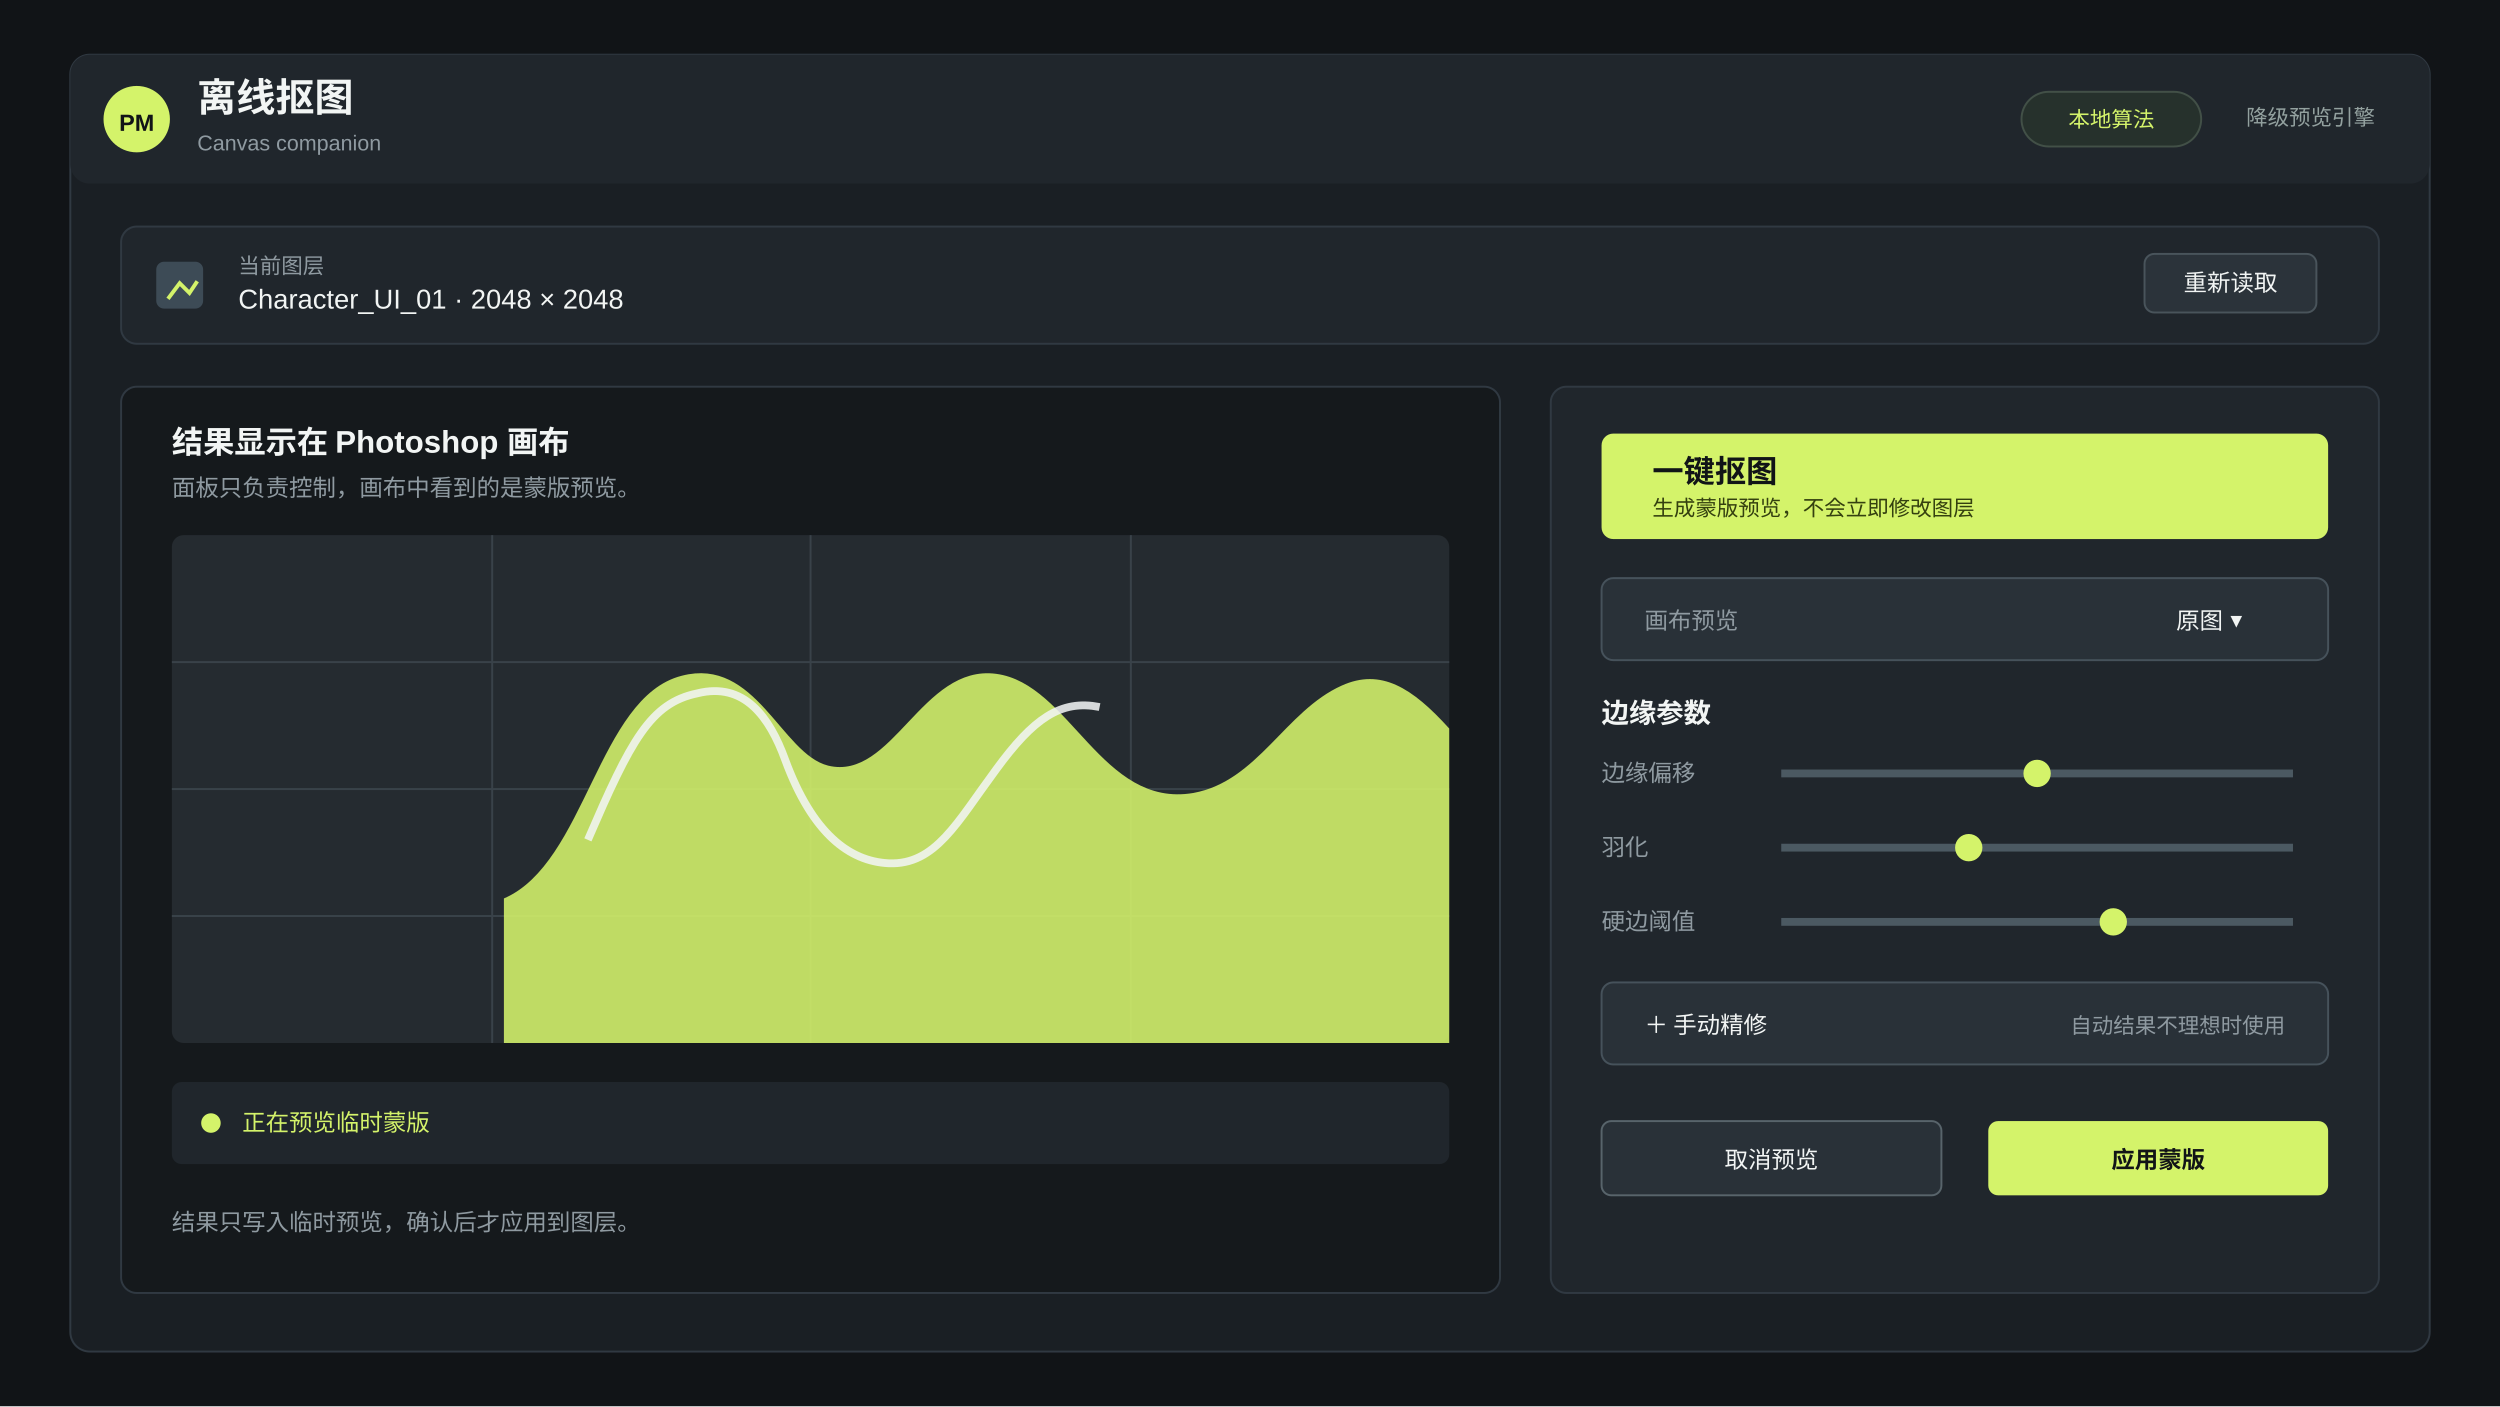
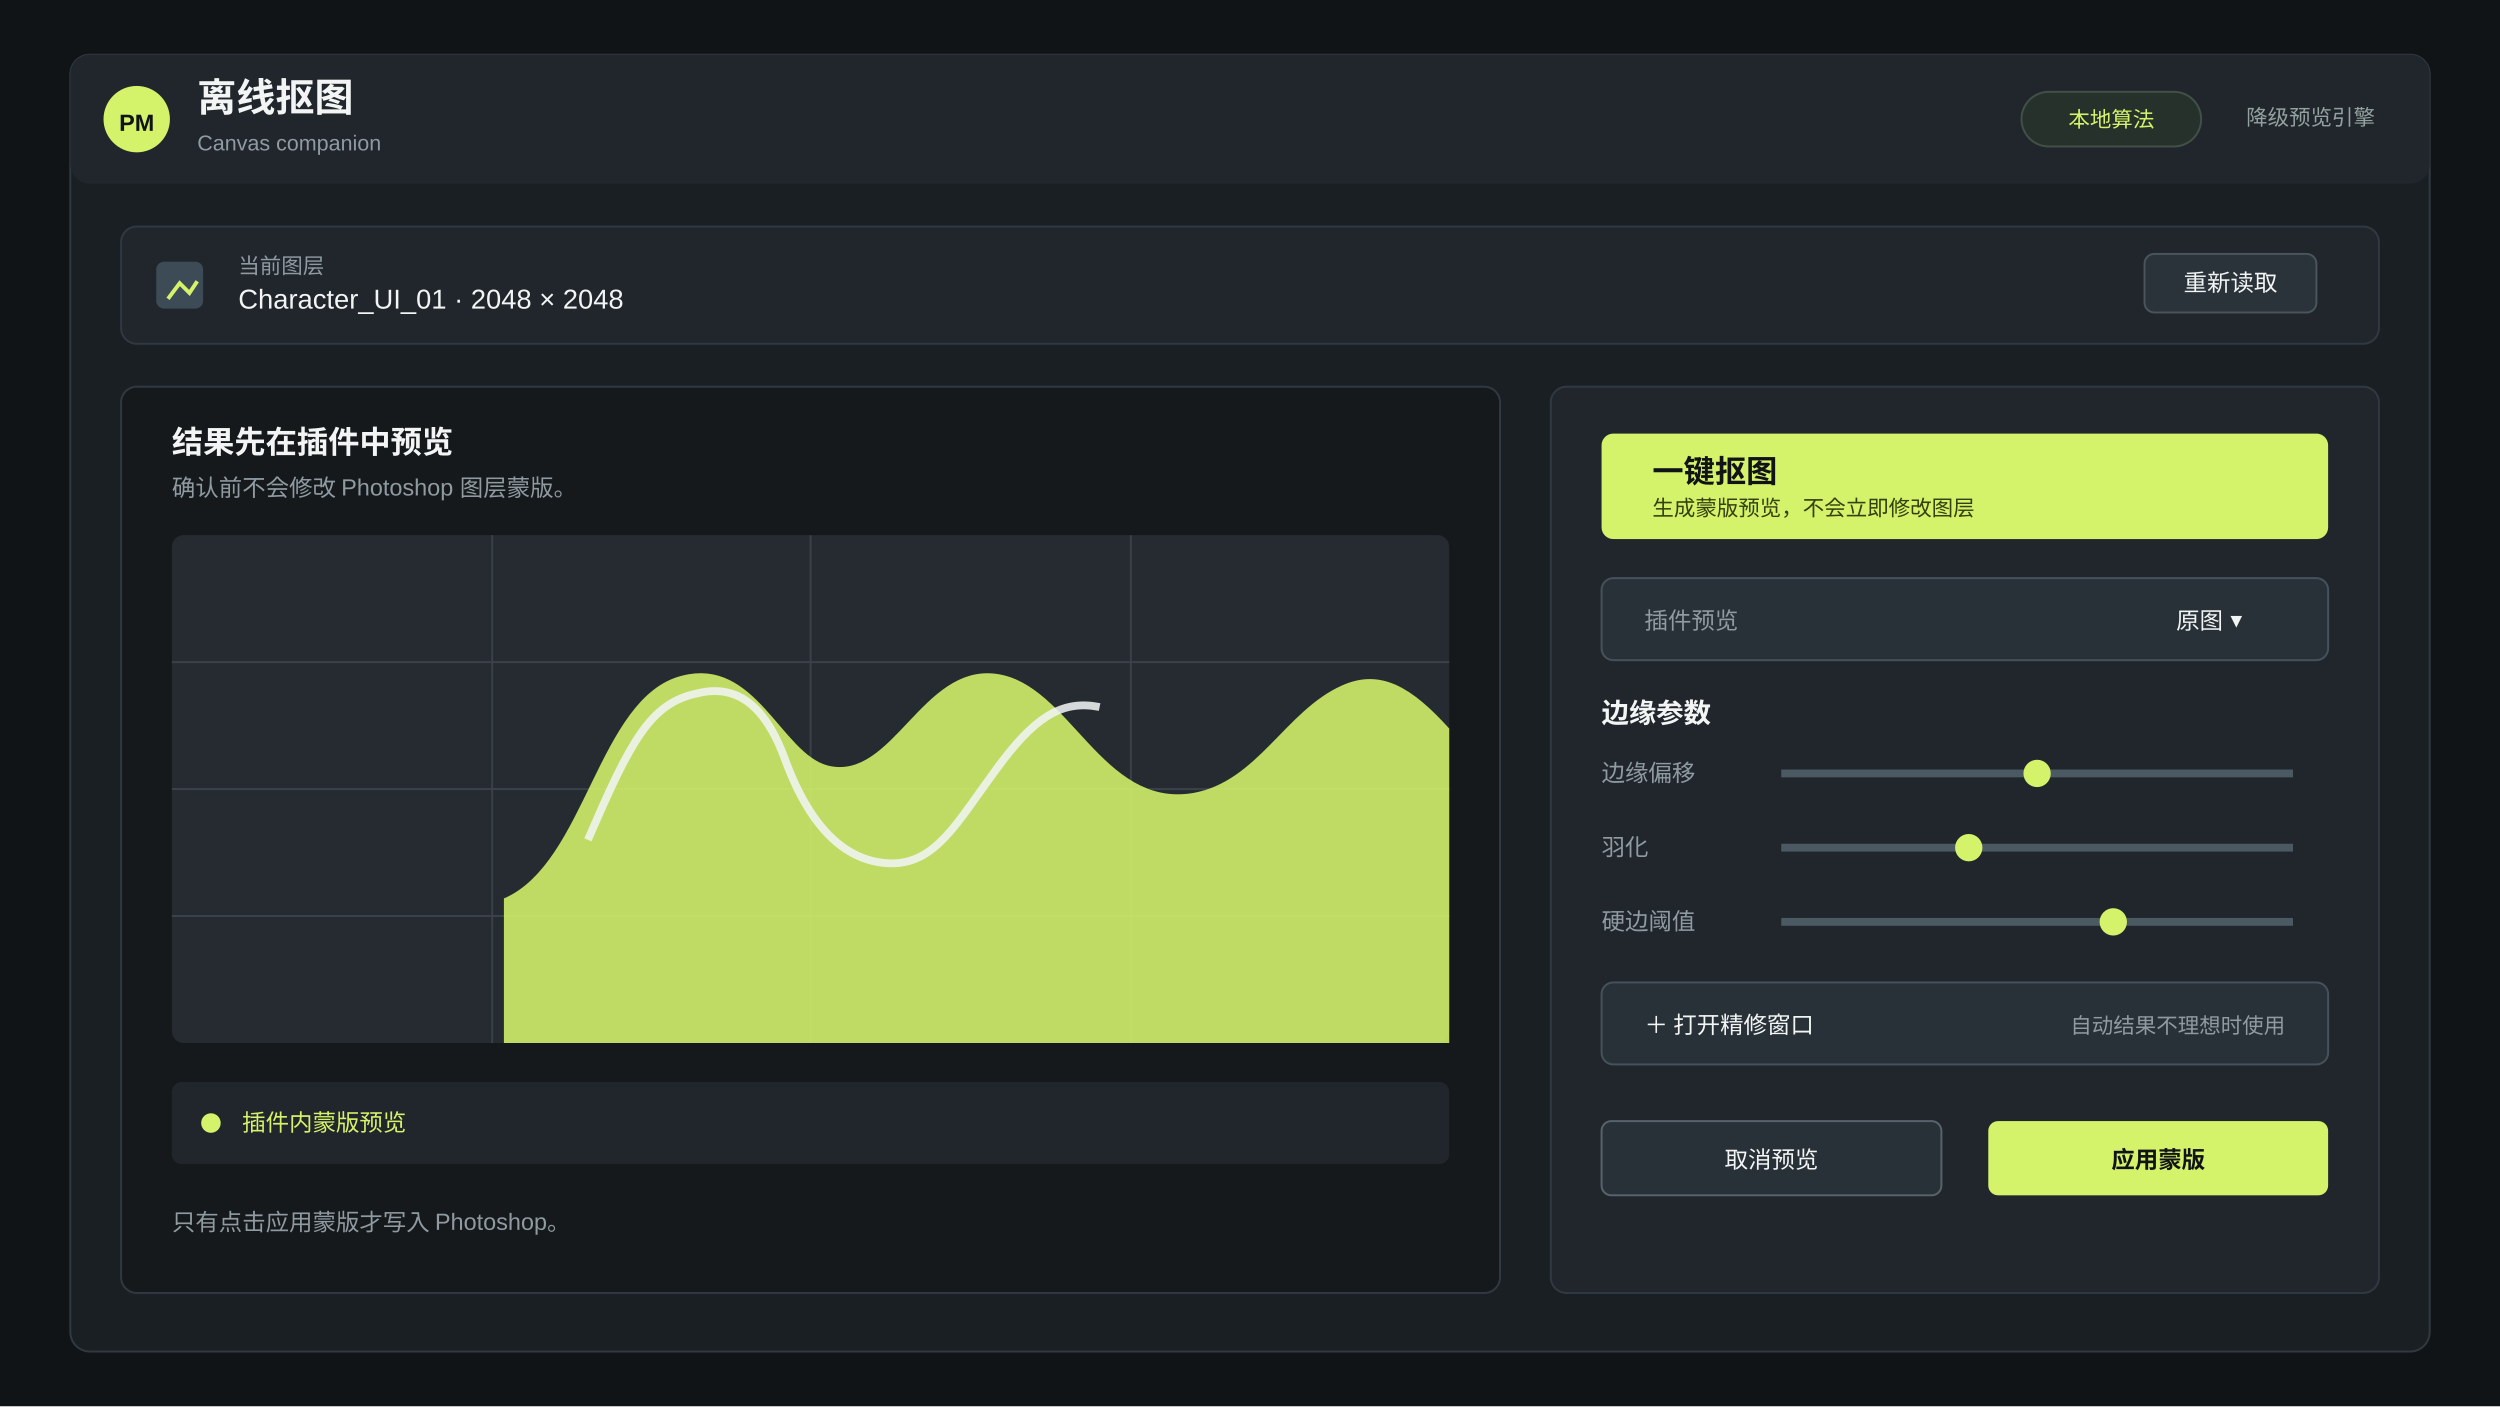
<svg xmlns="http://www.w3.org/2000/svg" width="1280" height="720" viewBox="0 0 1280 720" role="img" aria-labelledby="title desc">
  <rect width="1280" height="720" fill="#111417" />
  <rect x="36" y="28" width="1208" height="664" rx="10" fill="#1a1f24" stroke="#303942" />
  <rect x="36" y="28" width="1208" height="66" rx="10" fill="#20262c" />
  <circle cx="70" cy="61" r="17" fill="#d4f36a" />
  <text x="70" y="67" text-anchor="middle" font-family="Arial, sans-serif" font-size="12" font-weight="700" fill="#111417">PM</text>
  <text x="101" y="57" font-family="Arial, sans-serif" font-size="20" font-weight="700" fill="#f2f5f4">离线抠图</text>
  <text x="101" y="77" font-family="Arial, sans-serif" font-size="11" fill="#8f9aa1">Canvas companion</text>
  <rect x="1035" y="47" width="92" height="28" rx="14" fill="#26312c" stroke="#425047" />
  <text x="1081" y="65" text-anchor="middle" font-family="Arial, sans-serif" font-size="11" fill="#d4f36a">本地算法</text>
  <text x="1150" y="64" font-family="Arial, sans-serif" font-size="11" fill="#93a19f">降级预览引擎</text>
  <rect x="62" y="116" width="1156" height="60" rx="8" fill="#20262c" stroke="#303942" />
  <rect x="80" y="134" width="24" height="24" rx="4" fill="#3d4b56" />
  <path d="M86 153l6-8 5 5 4-6" fill="none" stroke="#d4f36a" stroke-width="2" />
  <text x="122" y="140" font-family="Arial, sans-serif" font-size="11" fill="#8f9aa1">当前图层</text>
  <text x="122" y="158" font-family="Arial, sans-serif" font-size="14" fill="#f2f5f4">Character_UI_01 · 2048 × 2048</text>
  <rect x="1098" y="130" width="88" height="30" rx="5" fill="#2b333a" stroke="#49545b" />
  <text x="1142" y="149" text-anchor="middle" font-family="Arial, sans-serif" font-size="12" fill="#f2f5f4">重新读取</text>
  <rect x="62" y="198" width="706" height="464" rx="8" fill="#15191c" stroke="#303942" />
-   <text x="88" y="232" font-family="Arial, sans-serif" font-size="16" font-weight="700" fill="#f2f5f4">结果显示在 Photoshop 画布</text>
-   <text x="88" y="254" font-family="Arial, sans-serif" font-size="12" fill="#8f9aa1">面板只负责控制，画布中看到的是蒙版预览。</text>
+   <text x="88" y="232" font-family="Arial, sans-serif" font-size="16" font-weight="700" fill="#f2f5f4">结果先在插件中预览</text>
+   <text x="88" y="254" font-family="Arial, sans-serif" font-size="12" fill="#8f9aa1">确认前不会修改 Photoshop 图层蒙版。</text>
  <rect x="88" y="274" width="654" height="260" rx="6" fill="#252b30" />
  <path d="M88 339h654M88 404h654M88 469h654M252 274v260M415 274v260M579 274v260" stroke="#394249" stroke-width="1" />
  <path d="M258 460c42-18 48-103 91-114 38-10 51 40 75 46 33 8 48-52 86-47 38 5 54 69 101 61 33-6 47-42 76-55 20-9 36 1 55 22v161H258z" fill="#d4f36a" opacity=".88" />
  <path d="M301 430c22-51 32-70 56-75 24-6 37 12 45 34 14 38 33 52 53 53 24 1 35-21 55-48 19-26 33-36 53-32" fill="none" stroke="#f2f5f4" stroke-width="4" opacity=".86" />
  <rect x="88" y="554" width="654" height="42" rx="5" fill="#20262c" />
  <circle cx="108" cy="575" r="5" fill="#d4f36a" />
-   <text x="124" y="579" font-family="Arial, sans-serif" font-size="12" fill="#d4f36a">正在预览临时蒙版</text>
-   <text x="88" y="630" font-family="Arial, sans-serif" font-size="12" fill="#8f9aa1">结果只写入临时预览，确认后才应用到图层。</text>
+   <text x="124" y="579" font-family="Arial, sans-serif" font-size="12" fill="#d4f36a">插件内蒙版预览</text>
+   <text x="88" y="630" font-family="Arial, sans-serif" font-size="12" fill="#8f9aa1">只有点击应用蒙版才写入 Photoshop。</text>
  <rect x="794" y="198" width="424" height="464" rx="8" fill="#20262c" stroke="#303942" />
  <rect x="820" y="222" width="372" height="54" rx="6" fill="#d4f36a" />
  <text x="846" y="247" font-family="Arial, sans-serif" font-size="16" font-weight="700" fill="#111417">一键抠图</text>
  <text x="846" y="264" font-family="Arial, sans-serif" font-size="11" fill="#34400f">生成蒙版预览，不会立即修改图层</text>
  <rect x="820" y="296" width="372" height="42" rx="6" fill="#293138" stroke="#46525b" />
-   <text x="842" y="322" font-family="Arial, sans-serif" font-size="12" fill="#8f9aa1">画布预览</text>
+   <text x="842" y="322" font-family="Arial, sans-serif" font-size="12" fill="#8f9aa1">插件预览</text>
  <text x="1148" y="322" text-anchor="end" font-family="Arial, sans-serif" font-size="12" fill="#f2f5f4">原图  ▾</text>
  <text x="820" y="370" font-family="Arial, sans-serif" font-size="14" font-weight="700" fill="#f2f5f4">边缘参数</text>
  <text x="820" y="400" font-family="Arial, sans-serif" font-size="12" fill="#8f9aa1">边缘偏移</text>
  <line x1="912" y1="396" x2="1174" y2="396" stroke="#4b5962" stroke-width="4" />
  <circle cx="1043" cy="396" r="7" fill="#d4f36a" />
  <text x="820" y="438" font-family="Arial, sans-serif" font-size="12" fill="#8f9aa1">羽化</text>
  <line x1="912" y1="434" x2="1174" y2="434" stroke="#4b5962" stroke-width="4" />
  <circle cx="1008" cy="434" r="7" fill="#d4f36a" />
  <text x="820" y="476" font-family="Arial, sans-serif" font-size="12" fill="#8f9aa1">硬边阈值</text>
  <line x1="912" y1="472" x2="1174" y2="472" stroke="#4b5962" stroke-width="4" />
  <circle cx="1082" cy="472" r="7" fill="#d4f36a" />
  <rect x="820" y="503" width="372" height="42" rx="6" fill="#293138" stroke="#46525b" />
-   <text x="842" y="529" font-family="Arial, sans-serif" font-size="12" fill="#f2f5f4">＋ 手动精修</text>
+   <text x="842" y="529" font-family="Arial, sans-serif" font-size="12" fill="#f2f5f4">＋ 打开精修窗口</text>
  <text x="1170" y="529" text-anchor="end" font-family="Arial, sans-serif" font-size="11" fill="#8f9aa1">自动结果不理想时使用</text>
  <rect x="820" y="574" width="174" height="38" rx="5" fill="#293138" stroke="#58646b" />
  <text x="907" y="598" text-anchor="middle" font-family="Arial, sans-serif" font-size="12" fill="#f2f5f4">取消预览</text>
  <rect x="1018" y="574" width="174" height="38" rx="5" fill="#d4f36a" />
  <text x="1105" y="598" text-anchor="middle" font-family="Arial, sans-serif" font-size="12" font-weight="700" fill="#111417">应用蒙版</text>
</svg>
